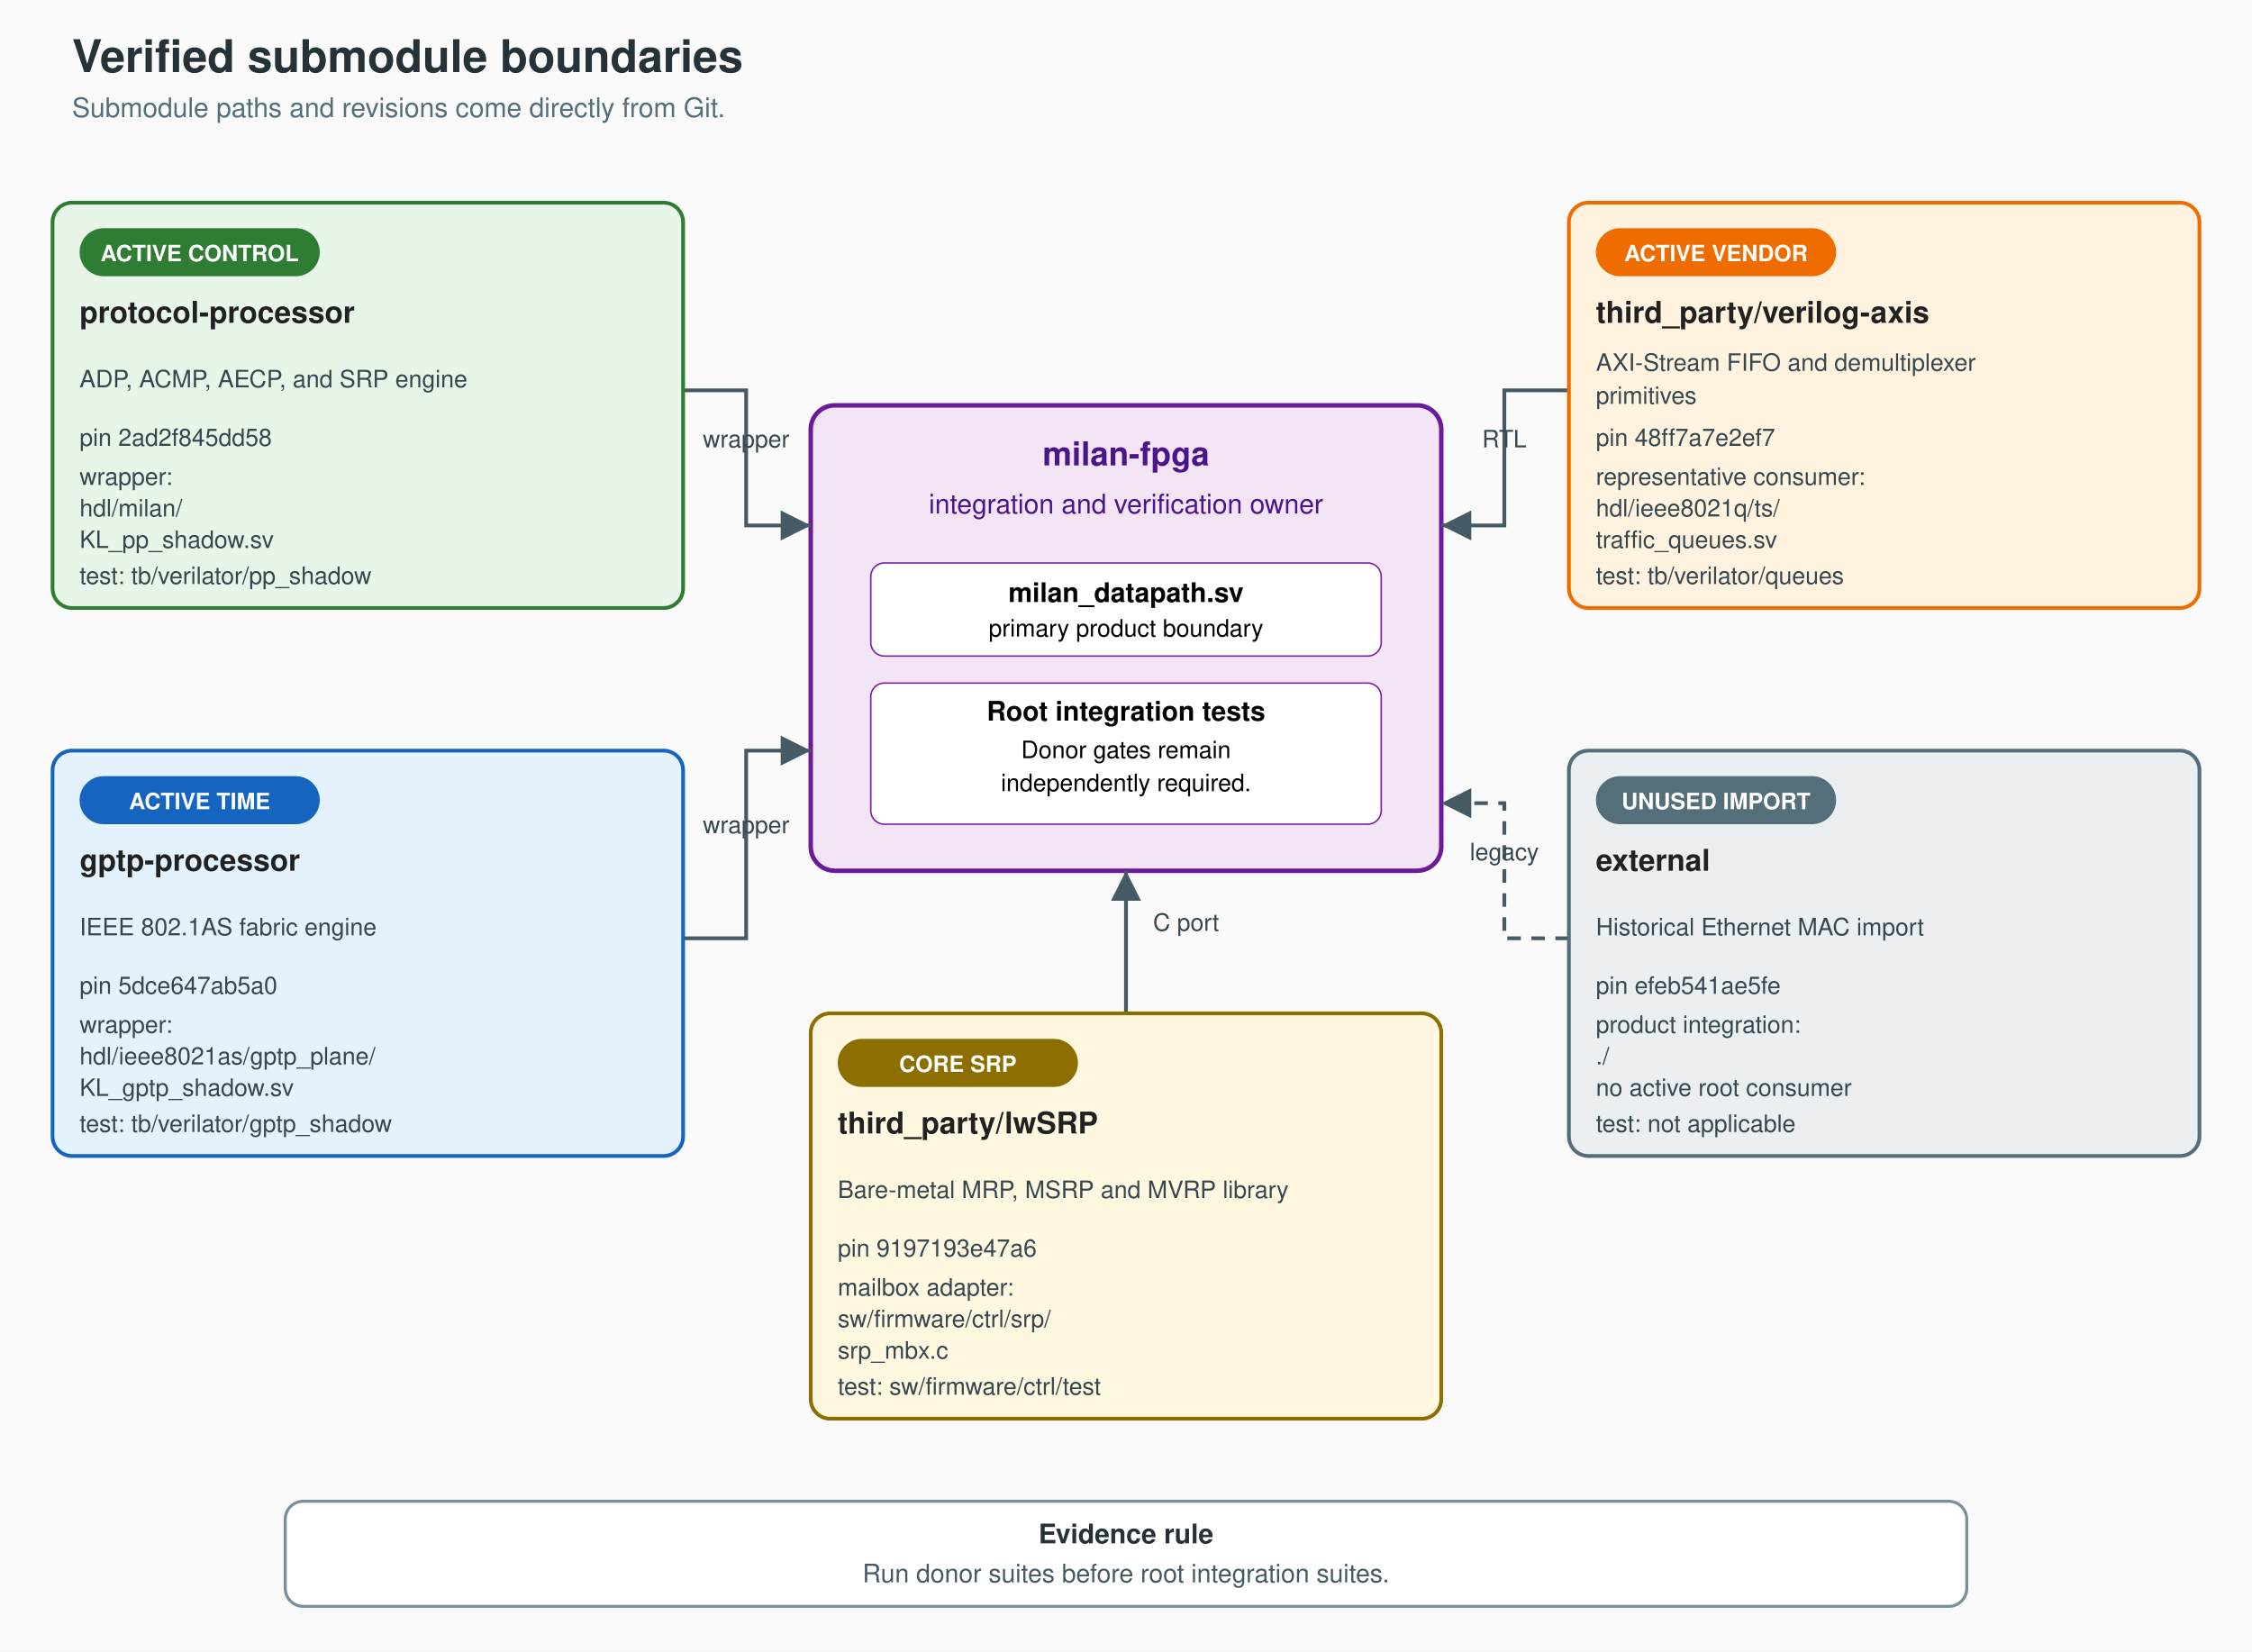
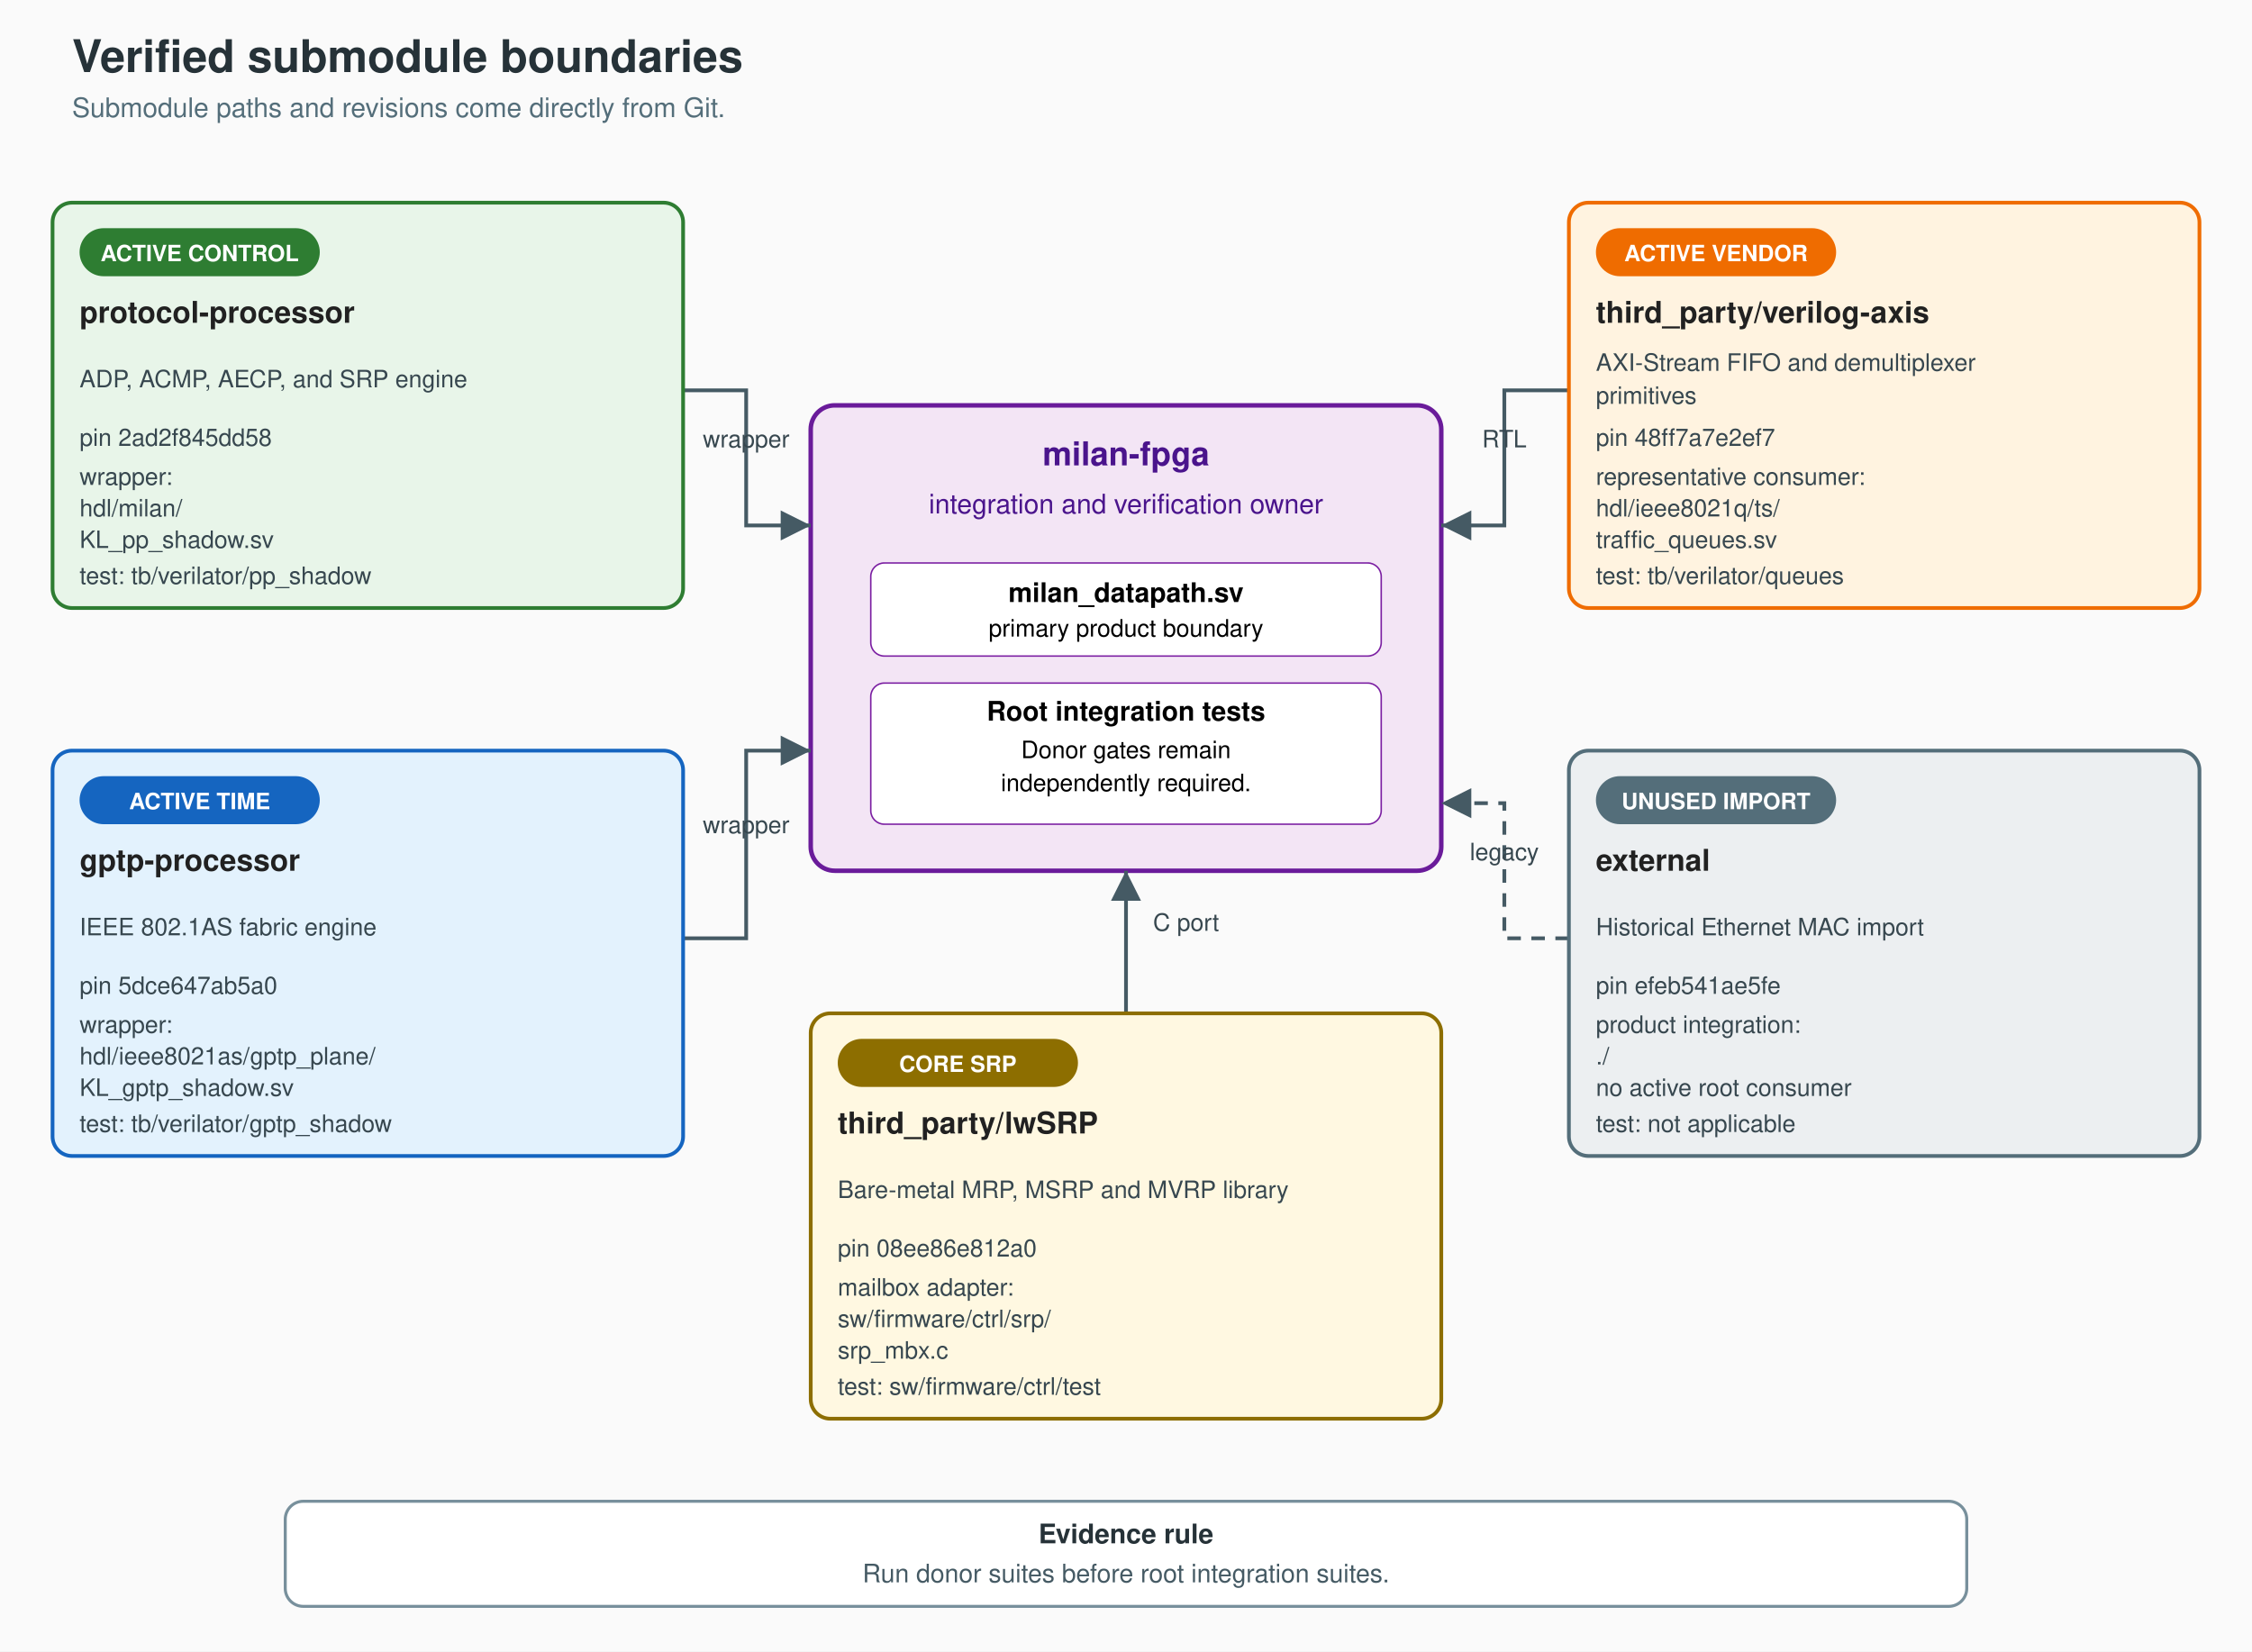
<svg xmlns="http://www.w3.org/2000/svg" width="1500" height="1100" viewBox="0 0 1500 1100" font-family="Helvetica,Arial,sans-serif">
  <rect width="1500" height="1100" fill="#FAFAFA" />
  <defs>
    <marker id="arrow" markerWidth="12" markerHeight="12" refX="8" refY="4" orient="auto">
      <path d="M0,0 L8,4 L0,8 Z" fill="#455A64" />
    </marker>
  </defs>
  <text x="48" y="48" font-size="30" font-weight="bold" fill="#263238">Verified submodule boundaries</text>
  <text x="48" y="78" font-size="18" fill="#546E7A">Submodule paths and revisions come directly from Git.</text>
  <rect x="540" y="270" width="420" height="310" rx="16" fill="#F3E5F5" stroke="#6A1B9A" stroke-width="3" />
  <text x="750" y="310" text-anchor="middle" font-size="22" font-weight="bold" fill="#4A148C">milan-fpga</text>
  <text x="750" y="342" text-anchor="middle" font-size="18" fill="#4A148C">integration and verification owner</text>
  <rect x="580" y="375" width="340" height="62" rx="9" fill="#FFFFFF" stroke="#7B1FA2" />
  <text x="750" y="401" text-anchor="middle" font-size="18" font-weight="bold">milan_datapath.sv</text>
  <text x="750" y="424" text-anchor="middle" font-size="16">primary product boundary</text>
  <rect x="580" y="455" width="340" height="94" rx="9" fill="#FFFFFF" stroke="#7B1FA2" />
  <text x="750" y="480" text-anchor="middle" font-size="18" font-weight="bold">Root integration tests</text>
  <text x="750" y="505" text-anchor="middle" font-size="16">Donor gates remain</text>
  <text x="750" y="527" text-anchor="middle" font-size="16">independently required.</text>
  <path d="M455,260 L497,260 L497,350 L540,350" fill="none" stroke="#455A64" stroke-width="2.5" marker-end="url(#arrow)" />
  <text x="497" y="298" text-anchor="middle" font-size="16" fill="#37474F">wrapper</text>
  <path d="M455,625 L497,625 L497,500 L540,500" fill="none" stroke="#455A64" stroke-width="2.5" marker-end="url(#arrow)" />
  <text x="497" y="555" text-anchor="middle" font-size="16" fill="#37474F">wrapper</text>
  <path d="M1045,260 L1002,260 L1002,350 L960,350" fill="none" stroke="#455A64" stroke-width="2.5" marker-end="url(#arrow)" />
  <text x="1002" y="298" text-anchor="middle" font-size="16" fill="#37474F">RTL</text>
  <path d="M1045,625 L1002,625 L1002,535 L960,535" fill="none" stroke="#455A64" stroke-width="2.5" marker-end="url(#arrow)" stroke-dasharray="9,7" />
  <text x="1002" y="573" text-anchor="middle" font-size="16" fill="#37474F">legacy</text>
  <path d="M750,675 L750,675 L750,580 L750,580" fill="none" stroke="#455A64" stroke-width="2.5" marker-end="url(#arrow)" />
  <text x="790" y="620" text-anchor="middle" font-size="16" fill="#37474F">C port</text>
  <rect x="35" y="135" width="420" height="270" rx="13" fill="#E8F5E9" stroke="#2E7D32" stroke-width="2.5" />
  <rect x="53" y="152" width="160" height="32" rx="16" fill="#2E7D32" />
  <text x="133" y="174" text-anchor="middle" font-size="15" font-weight="bold" fill="#FFFFFF">ACTIVE CONTROL</text>
  <text x="53" y="215" font-size="20" font-weight="bold" fill="#212121">protocol-processor</text>
  <text x="53" y="258" font-size="16" fill="#37474F">ADP, ACMP, AECP, and SRP engine</text>
  <text x="53" y="297" font-size="16" fill="#37474F">pin 2ad2f845dd58</text>
  <text x="53" y="323" font-size="16" fill="#37474F">wrapper:</text>
  <text x="53" y="344" font-size="16" fill="#37474F">hdl/milan/</text>
  <text x="53" y="365" font-size="16" fill="#37474F">KL_pp_shadow.sv</text>
  <text x="53" y="389" font-size="16" fill="#37474F">test: tb/verilator/pp_shadow</text>
  <rect x="35" y="500" width="420" height="270" rx="13" fill="#E3F2FD" stroke="#1565C0" stroke-width="2.5" />
  <rect x="53" y="517" width="160" height="32" rx="16" fill="#1565C0" />
  <text x="133" y="539" text-anchor="middle" font-size="15" font-weight="bold" fill="#FFFFFF">ACTIVE TIME</text>
  <text x="53" y="580" font-size="20" font-weight="bold" fill="#212121">gptp-processor</text>
  <text x="53" y="623" font-size="16" fill="#37474F">IEEE 802.1AS fabric engine</text>
  <text x="53" y="662" font-size="16" fill="#37474F">pin 5dce647ab5a0</text>
  <text x="53" y="688" font-size="16" fill="#37474F">wrapper:</text>
  <text x="53" y="709" font-size="16" fill="#37474F">hdl/ieee8021as/gptp_plane/</text>
  <text x="53" y="730" font-size="16" fill="#37474F">KL_gptp_shadow.sv</text>
  <text x="53" y="754" font-size="16" fill="#37474F">test: tb/verilator/gptp_shadow</text>
  <rect x="1045" y="135" width="420" height="270" rx="13" fill="#FFF3E0" stroke="#EF6C00" stroke-width="2.5" />
  <rect x="1063" y="152" width="160" height="32" rx="16" fill="#EF6C00" />
  <text x="1143" y="174" text-anchor="middle" font-size="15" font-weight="bold" fill="#FFFFFF">ACTIVE VENDOR</text>
  <text x="1063" y="215" font-size="20" font-weight="bold" fill="#212121">third_party/verilog-axis</text>
  <text x="1063" y="247" font-size="16" fill="#37474F">AXI-Stream FIFO and demultiplexer</text>
  <text x="1063" y="269" font-size="16" fill="#37474F">primitives</text>
  <text x="1063" y="297" font-size="16" fill="#37474F">pin 48ff7a7e2ef7</text>
  <text x="1063" y="323" font-size="16" fill="#37474F">representative consumer:</text>
  <text x="1063" y="344" font-size="16" fill="#37474F">hdl/ieee8021q/ts/</text>
  <text x="1063" y="365" font-size="16" fill="#37474F">traffic_queues.sv</text>
  <text x="1063" y="389" font-size="16" fill="#37474F">test: tb/verilator/queues</text>
  <rect x="1045" y="500" width="420" height="270" rx="13" fill="#ECEFF1" stroke="#546E7A" stroke-width="2.5" />
  <rect x="1063" y="517" width="160" height="32" rx="16" fill="#546E7A" />
  <text x="1143" y="539" text-anchor="middle" font-size="15" font-weight="bold" fill="#FFFFFF">UNUSED IMPORT</text>
  <text x="1063" y="580" font-size="20" font-weight="bold" fill="#212121">external</text>
  <text x="1063" y="623" font-size="16" fill="#37474F">Historical Ethernet MAC import</text>
  <text x="1063" y="662" font-size="16" fill="#37474F">pin efeb541ae5fe</text>
  <text x="1063" y="688" font-size="16" fill="#37474F">product integration:</text>
  <text x="1063" y="709" font-size="16" fill="#37474F">./</text>
  <text x="1063" y="730" font-size="16" fill="#37474F">no active root consumer</text>
  <text x="1063" y="754" font-size="16" fill="#37474F">test: not applicable</text>
  <rect x="540" y="675" width="420" height="270" rx="13" fill="#FFF8E1" stroke="#8D6E00" stroke-width="2.5" />
  <rect x="558" y="692" width="160" height="32" rx="16" fill="#8D6E00" />
  <text x="638" y="714" text-anchor="middle" font-size="15" font-weight="bold" fill="#FFFFFF">CORE SRP</text>
  <text x="558" y="755" font-size="20" font-weight="bold" fill="#212121">third_party/lwSRP</text>
  <text x="558" y="798" font-size="16" fill="#37474F">Bare-metal MRP, MSRP and MVRP library</text>
-   <text x="558" y="837" font-size="16" fill="#37474F">pin 9197193e47a6</text>
+   <text x="558" y="837" font-size="16" fill="#37474F">pin 08ee86e812a0</text>
  <text x="558" y="863" font-size="16" fill="#37474F">mailbox adapter:</text>
  <text x="558" y="884" font-size="16" fill="#37474F">sw/firmware/ctrl/srp/</text>
  <text x="558" y="905" font-size="16" fill="#37474F">srp_mbx.c</text>
  <text x="558" y="929" font-size="16" fill="#37474F">test: sw/firmware/ctrl/test</text>
  <rect x="190" y="1000" width="1120" height="70" rx="12" fill="#FFFFFF" stroke="#78909C" stroke-width="2" />
  <text x="750" y="1028" text-anchor="middle" font-size="18" font-weight="bold" fill="#263238">Evidence rule</text>
  <text x="750" y="1054" text-anchor="middle" font-size="17" fill="#455A64">Run donor suites before root integration suites.</text>
</svg>
